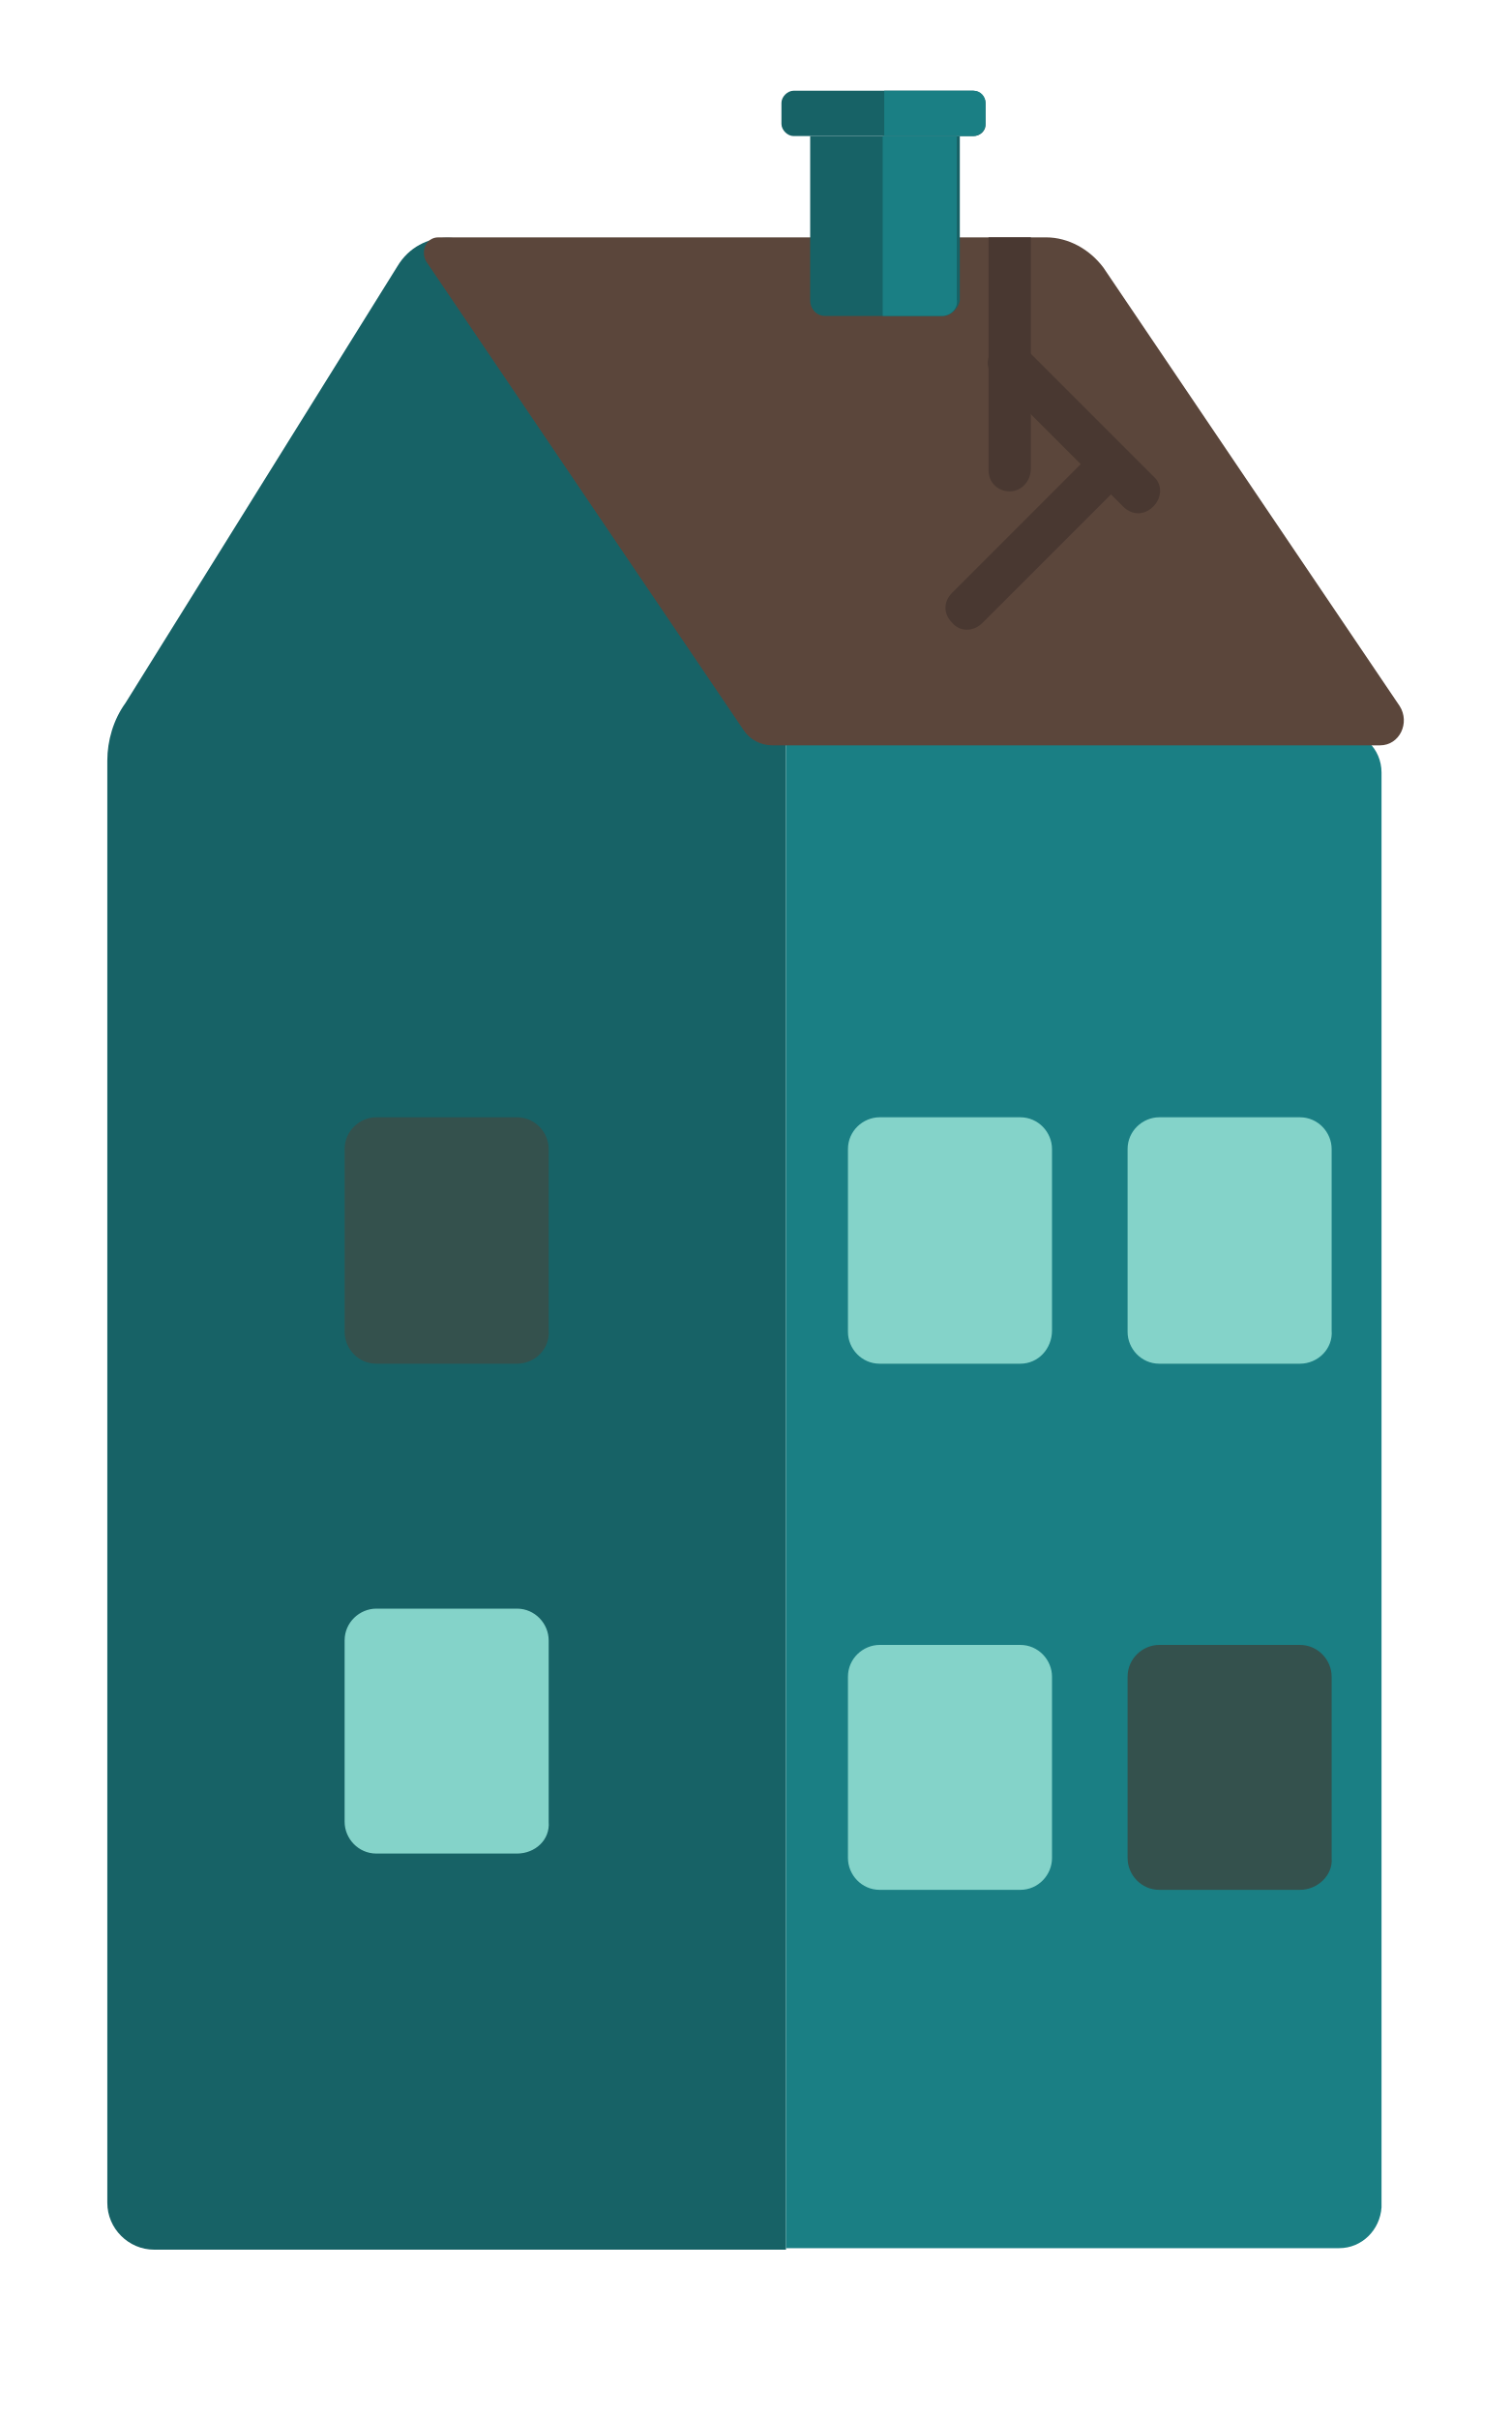
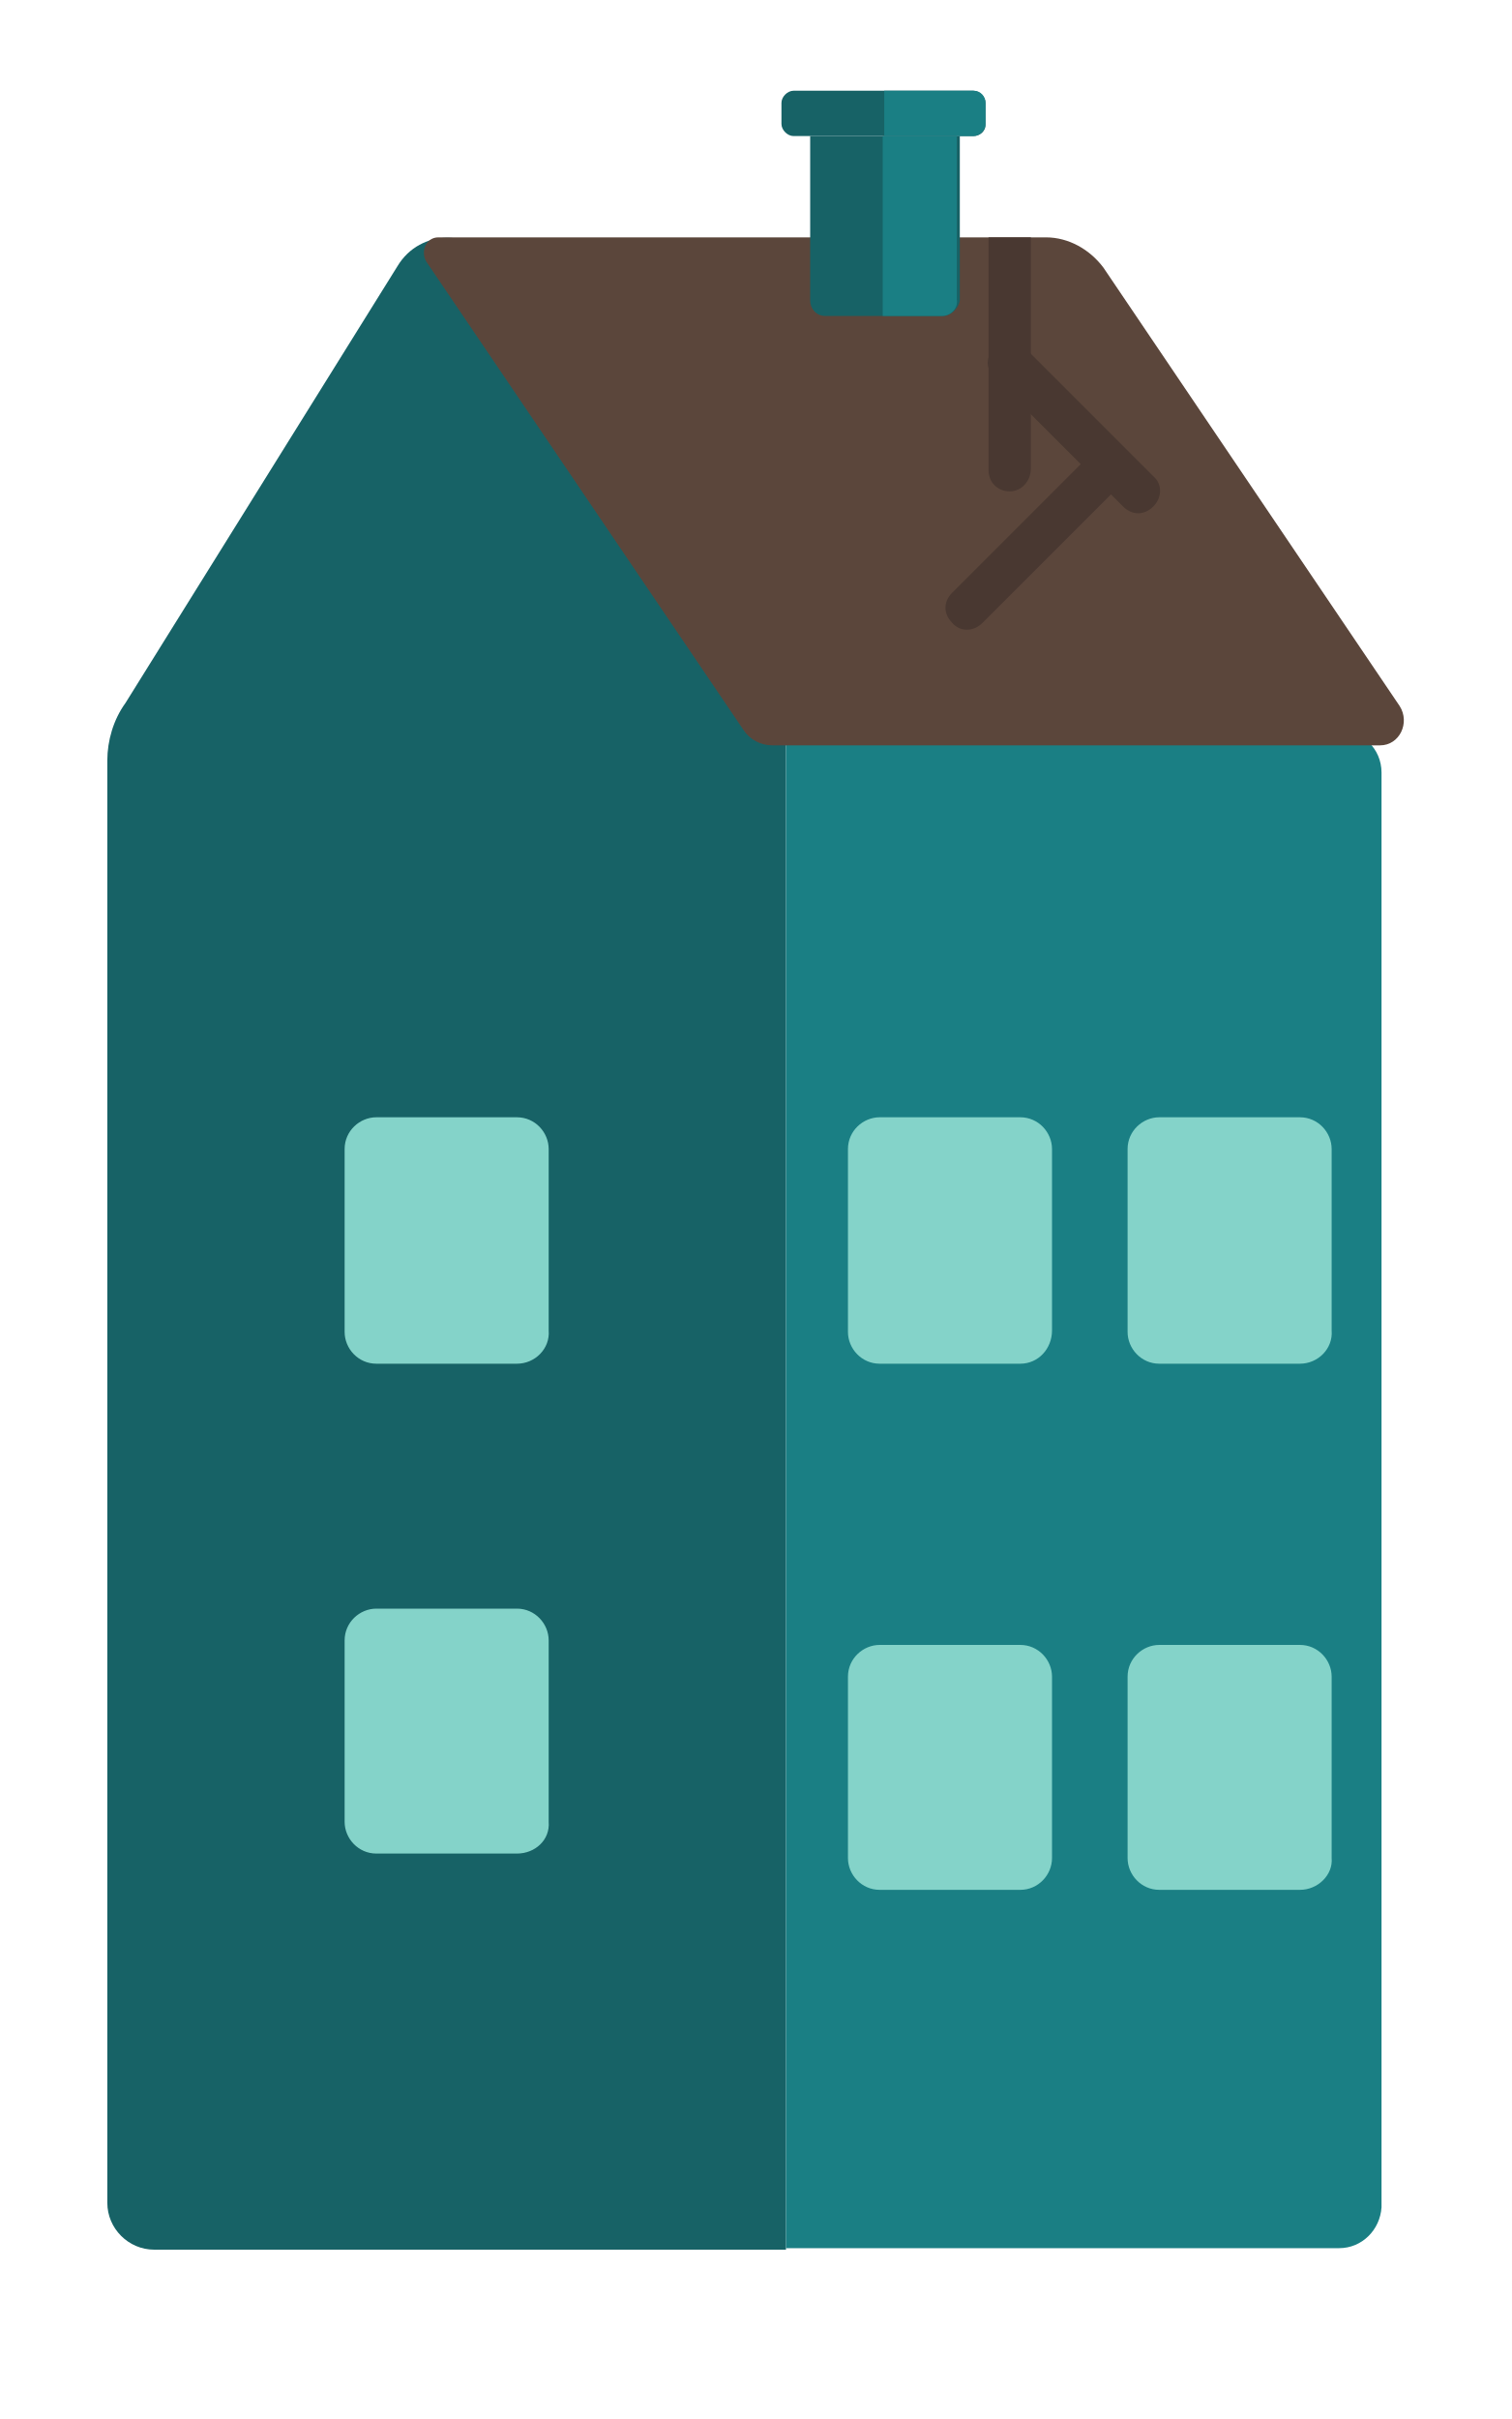
- <svg xmlns="http://www.w3.org/2000/svg" version="1.1" id="Layer_1" x="0px" y="0px" viewBox="-269 161 100 160" style="enable-background:new -269 161 100 160;" xml:space="preserve">
+ <svg xmlns="http://www.w3.org/2000/svg" version="1.1" x="0px" y="0px" viewBox="0 0 100 160" style="enable-background:new 0 0 100 160;" xml:space="preserve">
  <style type="text/css">
- 	.st0{display:none;}
- 	.st1{fill:#176266;}
- 	.st2{fill:#1A7F84;}
- 	.st3{fill:#84D3C9;}
- 	.st4{fill:#34514D;}
- 	.st5{fill:#5B463B;}
- 	.st6{fill:#493831;}
+ 	.st0{fill:#33A89D;}
+ 	.st1{fill:#18717A;}
+ 	.st2{display:none;}
+ 	.st3{display:inline;}
+ 	.st4{fill:#1A7F84;}
+ 	.st5{fill:#84D3C9;}
+ 	.st6{fill:#EA9C68;}
+ 	.st7{fill:#176266;}
+ 	.st8{fill:#5B463B;}
+ 	.st9{fill:#1B8989;}
+ 	.st10{fill:#EFEFEF;}
+ 	.st11{fill:#4ACCC2;}
+ 	.st12{fill:#1C88A5;}
+ 	.st13{fill:#1B7989;}
+ 	.st14{fill:#31AA9B;}
+ 	.st15{fill:#EDA574;}
+ 	.st16{fill:#F2F9F8;}
+ 	.st17{fill:#166D6D;}
+ 	.st18{fill:#166468;}
+ 	.st19{fill:#493831;}
+ 	.st20{fill:#135454;}
+ 	.st21{fill:#72B5AB;}
+ 	.st22{fill:#2D9185;}
+ 	.st23{fill:#BC825B;}
+ 	.st24{fill:#145656;}
+ 	.st25{fill:#145151;}
+ 	.st26{fill:#155656;}
+ 	.st27{fill:#30998C;}
+ 	.st28{fill:#146266;}
+ 	.st29{fill:none;stroke:#1A7F84;stroke-width:6;stroke-linecap:round;stroke-miterlimit:10;}
+ 	.st30{fill:none;stroke:#EA9C68;stroke-width:6;stroke-linecap:round;stroke-miterlimit:10;}
+ 	.st31{fill:none;stroke:#5B463B;stroke-width:6;stroke-linecap:round;stroke-miterlimit:10;}
</style>
  <g id="Layer_3">
</g>
-   <g id="Layer_1_1_">
+   <g id="Layer_1">
    <g id="Layer_4">
	</g>
  </g>
  <g id="Houses">
</g>
-   <g id="Layer_6" class="st0">
+   <g id="Layer_6" class="st2">
</g>
  <g id="Layer_11">
</g>
  <g id="Layer_10">
</g>
-   <g id="Layer_9" class="st0">
+   <g id="Layer_9" class="st2">
</g>
  <g id="houserow">
</g>
  <g id="Layer_13">
</g>
  <g id="Layer_8">
</g>
  <g id="Layer_2">
</g>
  <g id="Layer_12">
</g>
  <g id="Layer_14">
</g>
  <g id="ROW2">
</g>
-   <path class="st1" d="M-261.9,211.3v95.4c0,1.7,1.4,3.1,3.1,3.1h41.8V209.2l-19.1-30.6c-1.5-2.5-5.1-2.5-6.6,0l-18,28.9  C-261.5,208.6-261.9,210-261.9,211.3z" />
-   <path class="st2" d="M-180.4,309.7H-217V209.3h36.6c1.5,0,2.8,1.2,2.8,2.8V307C-177.7,308.5-178.9,309.7-180.4,309.7z" />
-   <path class="st3" d="M-201.5,286h-9.3c-1.2,0-2.1-1-2.1-2.1v-12c0-1.2,1-2.1,2.1-2.1h9.3c1.2,0,2.1,1,2.1,2.1v12  C-199.4,285-200.3,286-201.5,286z" />
-   <path class="st3" d="M-234.8,283.6h-9.3c-1.2,0-2.1-1-2.1-2.1v-12c0-1.2,1-2.1,2.1-2.1h9.3c1.2,0,2.1,1,2.1,2.1v12  C-232.6,282.7-233.6,283.6-234.8,283.6z" />
-   <path class="st4" d="M-183,286h-9.3c-1.2,0-2.1-1-2.1-2.1v-12c0-1.2,1-2.1,2.1-2.1h9.3c1.2,0,2.1,1,2.1,2.1v12  C-180.8,285-181.8,286-183,286z" />
-   <path class="st3" d="M-201.5,251.2h-9.3c-1.2,0-2.1-1-2.1-2.1V237c0-1.2,1-2.1,2.1-2.1h9.3c1.2,0,2.1,1,2.1,2.1v12  C-199.4,250.2-200.3,251.2-201.5,251.2z" />
-   <path class="st4" d="M-234.8,251.2h-9.3c-1.2,0-2.1-1-2.1-2.1V237c0-1.2,1-2.1,2.1-2.1h9.3c1.2,0,2.1,1,2.1,2.1v12  C-232.6,250.2-233.6,251.2-234.8,251.2z" />
-   <path class="st3" d="M-183,251.2h-9.3c-1.2,0-2.1-1-2.1-2.1V237c0-1.2,1-2.1,2.1-2.1h9.3c1.2,0,2.1,1,2.1,2.1v12  C-180.8,250.2-181.8,251.2-183,251.2z" />
-   <path class="st5" d="M-177.7,210.3h-40.2c-0.8,0-1.5-0.4-1.9-1l-21-31c-0.4-0.7,0-1.6,0.8-1.6h40.2c1.5,0,2.9,0.8,3.8,2l19.6,29  C-175.7,208.8-176.4,210.3-177.7,210.3z" />
-   <path class="st1" d="M-206.6,181.9h-7.8c-0.6,0-1-0.5-1-1V170h9.9v10.9C-205.6,181.4-206.1,181.9-206.6,181.9z" />
-   <path class="st2" d="M-206.7,181.9h-3.9V170h4.9v10.8C-205.6,181.4-206.1,181.9-206.7,181.9z" />
-   <path class="st1" d="M-204.6,170h-11.9c-0.4,0-0.8-0.4-0.8-0.8v-1.4c0-0.4,0.4-0.8,0.8-0.8h11.9c0.4,0,0.8,0.4,0.8,0.8v1.5  C-203.8,169.6-204.1,170-204.6,170z" />
-   <path class="st2" d="M-204.6,170h-5.9v-3h5.9c0.5,0,0.8,0.4,0.8,0.8v1.4C-203.8,169.6-204.2,170-204.6,170z" />
-   <g>
-     <path class="st6" d="M-202.2,193.5L-202.2,193.5c-0.8,0-1.4-0.6-1.4-1.4v-15.4c0.9,0,2.1,0,2.8,0V192   C-200.8,192.8-201.4,193.5-202.2,193.5z" />
-     <path class="st6" d="M-192.7,194.5L-192.7,194.5c-0.6,0.6-1.4,0.6-2,0l-8.5-8.5c-0.6-0.6-0.6-1.4,0-2l0,0c0.6-0.6,1.4-0.6,2,0   l8.5,8.5C-192.1,193-192.1,193.9-192.7,194.5z" />
-     <path class="st6" d="M-206,202.2L-206,202.2c-0.6-0.6-0.6-1.4,0-2l8.5-8.5c0.6-0.6,1.4-0.6,2,0l0,0c0.6,0.6,0.6,1.4,0,2l-8.5,8.5   C-204.6,202.8-205.5,202.8-206,202.2z" />
+   <g id="Layer_16">
+     <g>
+       <path class="st7" d="M7.1,50.3v95.4c0,1.7,1.4,3.1,3.1,3.1H52V48.2L32.9,17.6c-1.5-2.5-5.1-2.5-6.6,0l-18,28.9    C7.5,47.6,7.1,49,7.1,50.3z" />
+       <path class="st4" d="M88.6,148.7H52V48.3h36.6c1.5,0,2.8,1.2,2.8,2.8V146C91.3,147.5,90.1,148.7,88.6,148.7z" />
+       <path class="st5" d="M67.5,125h-9.3c-1.2,0-2.1-1-2.1-2.1v-12c0-1.2,1-2.1,2.1-2.1h9.3c1.2,0,2.1,1,2.1,2.1v12    C69.6,124,68.7,125,67.5,125z" />
+       <path class="st5" d="M34.2,122.6h-9.3c-1.2,0-2.1-1-2.1-2.1v-12c0-1.2,1-2.1,2.1-2.1h9.3c1.2,0,2.1,1,2.1,2.1v12    C36.4,121.7,35.4,122.6,34.2,122.6z" />
+       <path class="st5" d="M86,125h-9.3c-1.2,0-2.1-1-2.1-2.1v-12c0-1.2,1-2.1,2.1-2.1H86c1.2,0,2.1,1,2.1,2.1v12    C88.2,124,87.2,125,86,125z" />
+       <path class="st5" d="M67.5,90.2h-9.3c-1.2,0-2.1-1-2.1-2.1V76c0-1.2,1-2.1,2.1-2.1h9.3c1.2,0,2.1,1,2.1,2.1v12    C69.6,89.2,68.7,90.2,67.5,90.2z" />
+       <path class="st5" d="M34.2,90.2h-9.3c-1.2,0-2.1-1-2.1-2.1V76c0-1.2,1-2.1,2.1-2.1h9.3c1.2,0,2.1,1,2.1,2.1v12    C36.4,89.2,35.4,90.2,34.2,90.2z" />
+       <path class="st5" d="M86,90.2h-9.3c-1.2,0-2.1-1-2.1-2.1V76c0-1.2,1-2.1,2.1-2.1H86c1.2,0,2.1,1,2.1,2.1v12    C88.2,89.2,87.2,90.2,86,90.2z" />
+       <path class="st8" d="M91.3,49.3H51.1c-0.8,0-1.5-0.4-1.9-1L28.2,17.3c-0.4-0.7,0-1.6,0.8-1.6h40.2c1.5,0,2.9,0.8,3.8,2l19.6,29    C93.3,47.8,92.6,49.3,91.3,49.3z" />
+       <path class="st7" d="M62.4,20.9h-7.8c-0.6,0-1-0.5-1-1V9h9.9v10.9C63.4,20.4,62.9,20.9,62.4,20.9z" />
+       <path class="st4" d="M62.3,20.9h-3.9V9h4.9v10.8C63.4,20.4,62.9,20.9,62.3,20.9z" />
+       <path class="st7" d="M64.4,9H52.5c-0.4,0-0.8-0.4-0.8-0.8V6.8c0-0.4,0.4-0.8,0.8-0.8h11.9c0.4,0,0.8,0.4,0.8,0.8v1.5    C65.2,8.6,64.9,9,64.4,9z" />
+       <path class="st4" d="M64.4,9h-5.9V6h5.9c0.5,0,0.8,0.4,0.8,0.8v1.4C65.2,8.6,64.8,9,64.4,9z" />
+       <g>
+         <path class="st19" d="M66.8,32.5L66.8,32.5c-0.8,0-1.4-0.6-1.4-1.4V15.7c0.9,0,2.1,0,2.8,0V31C68.2,31.8,67.6,32.5,66.8,32.5z" />
+         <path class="st19" d="M76.3,33.5L76.3,33.5c-0.6,0.6-1.4,0.6-2,0L65.8,25c-0.6-0.6-0.6-1.4,0-2v0c0.6-0.6,1.4-0.6,2,0l8.5,8.5     C76.9,32,76.9,32.9,76.3,33.5z" />
+         <path class="st19" d="M63,41.2L63,41.2c-0.6-0.6-0.6-1.4,0-2l8.5-8.5c0.6-0.6,1.4-0.6,2,0l0,0c0.6,0.6,0.6,1.4,0,2L65,41.2     C64.4,41.8,63.5,41.8,63,41.2z" />
+       </g>
+     </g>
  </g>
</svg>
